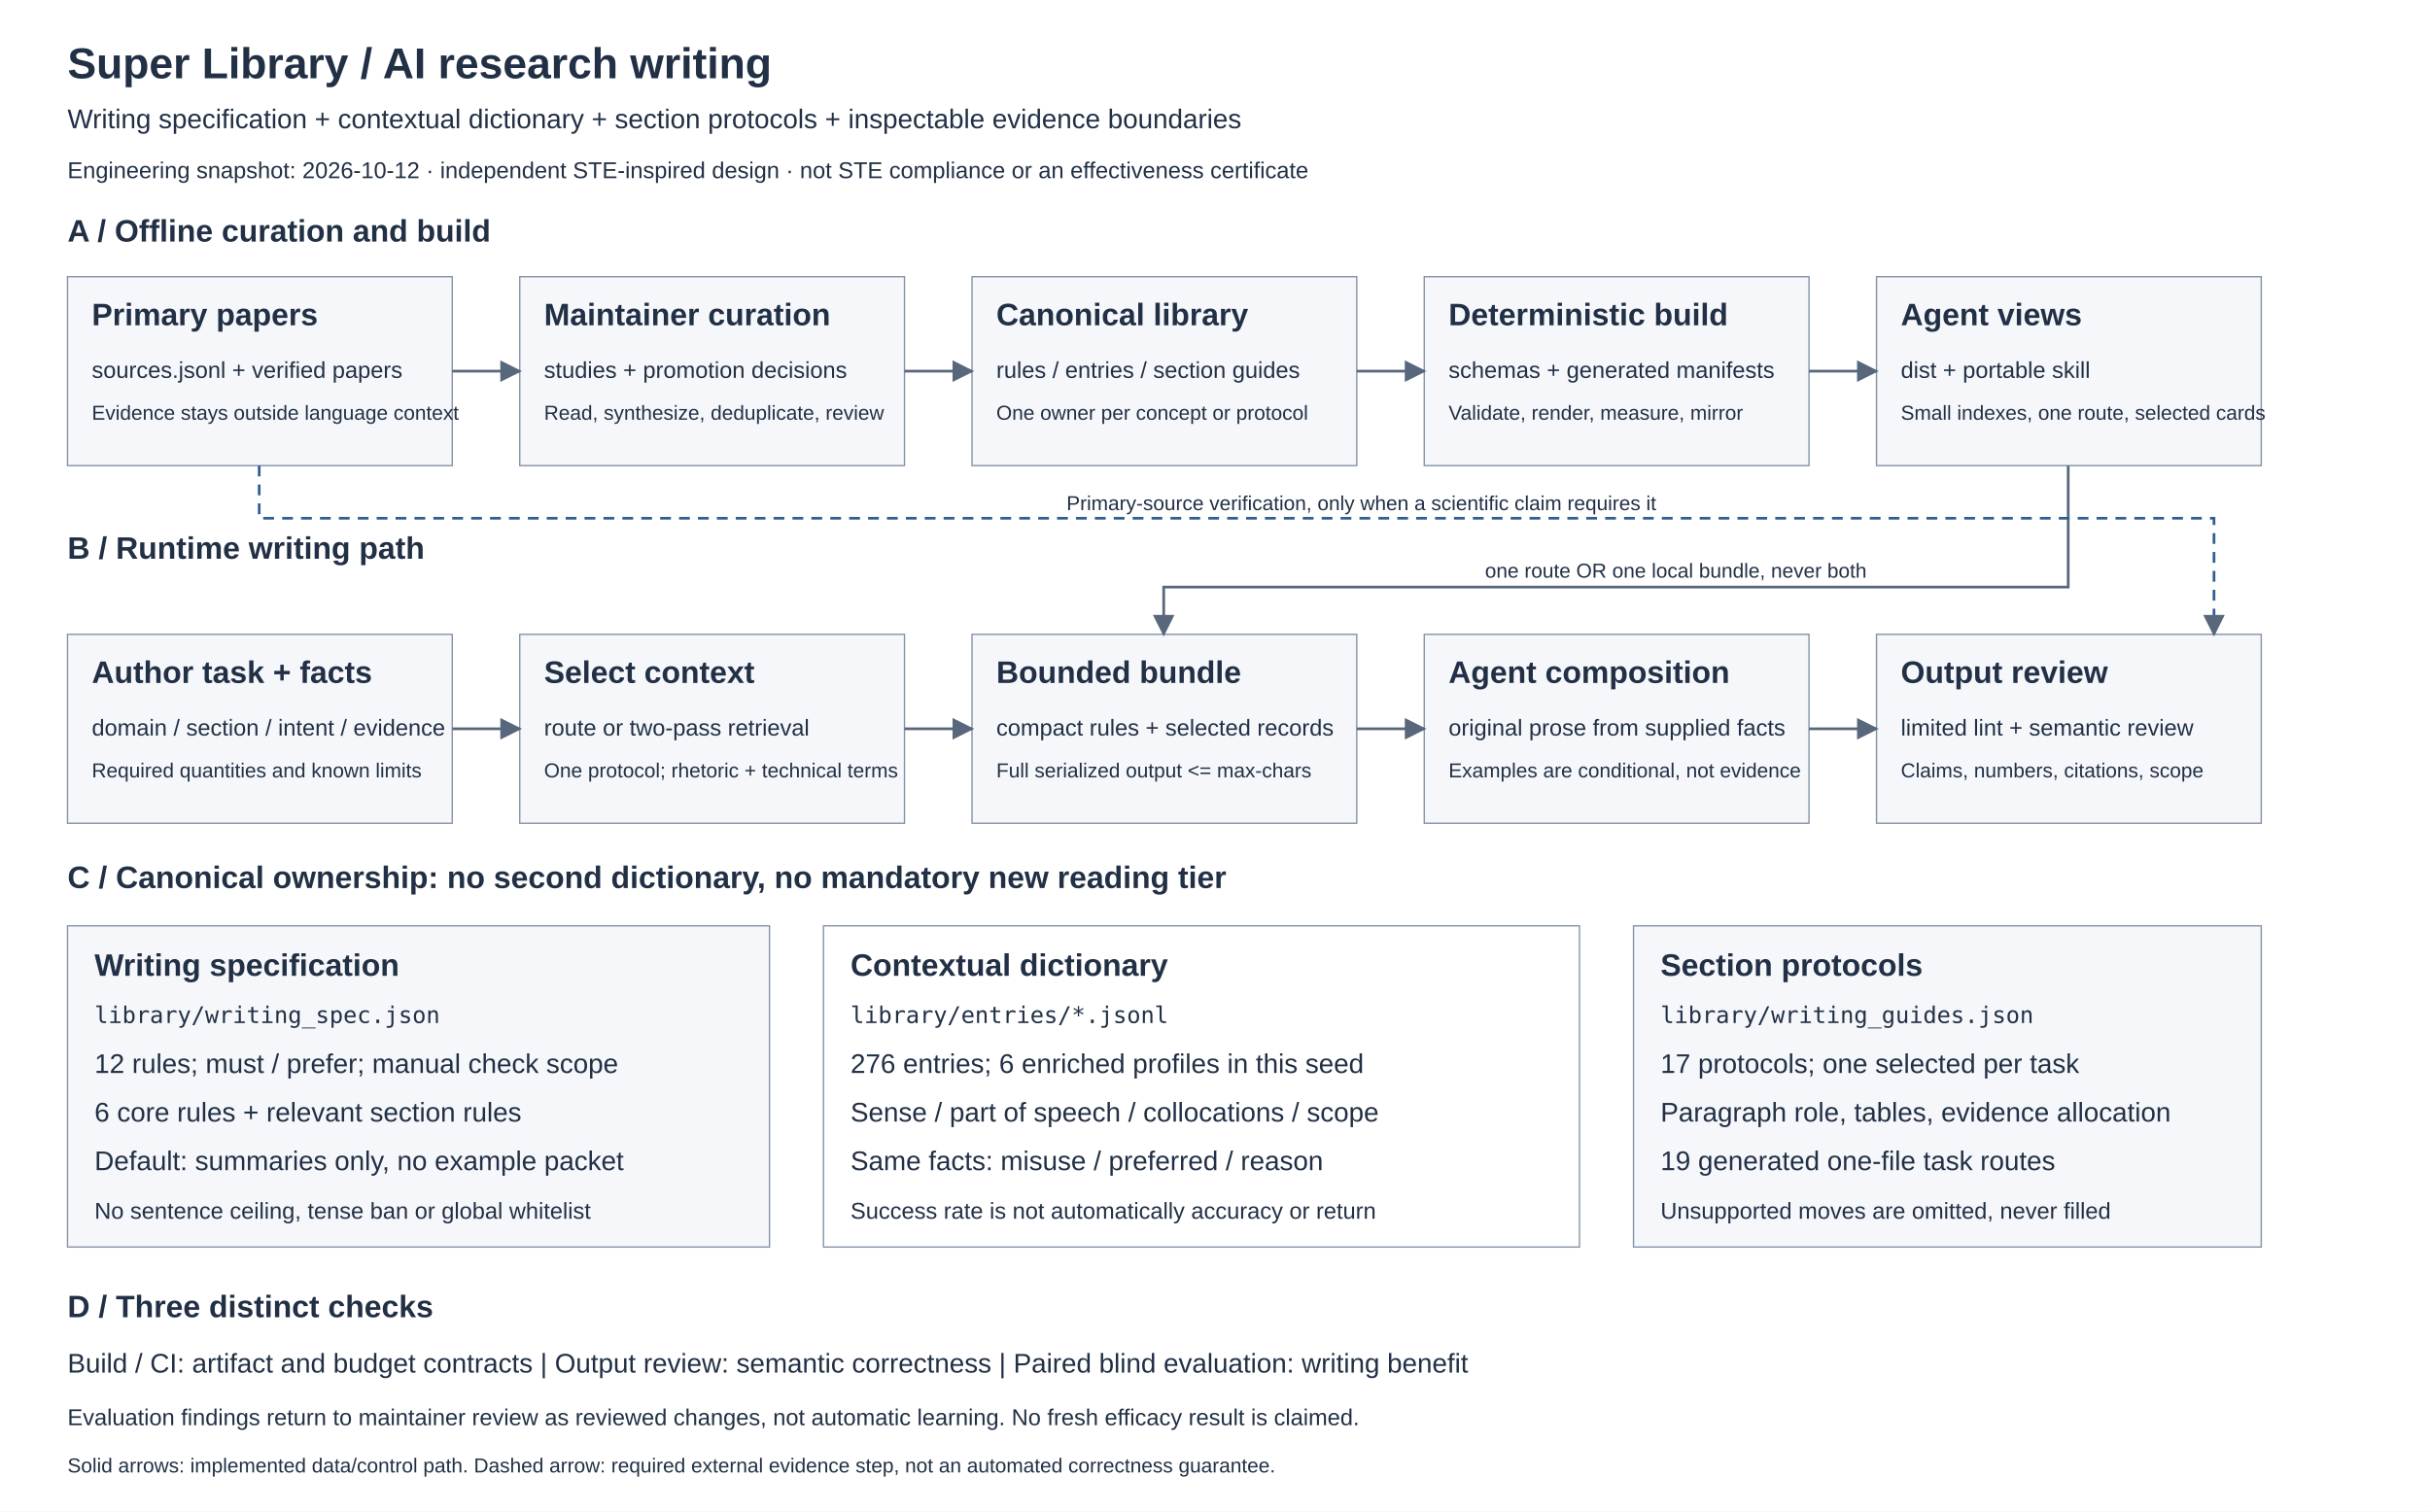
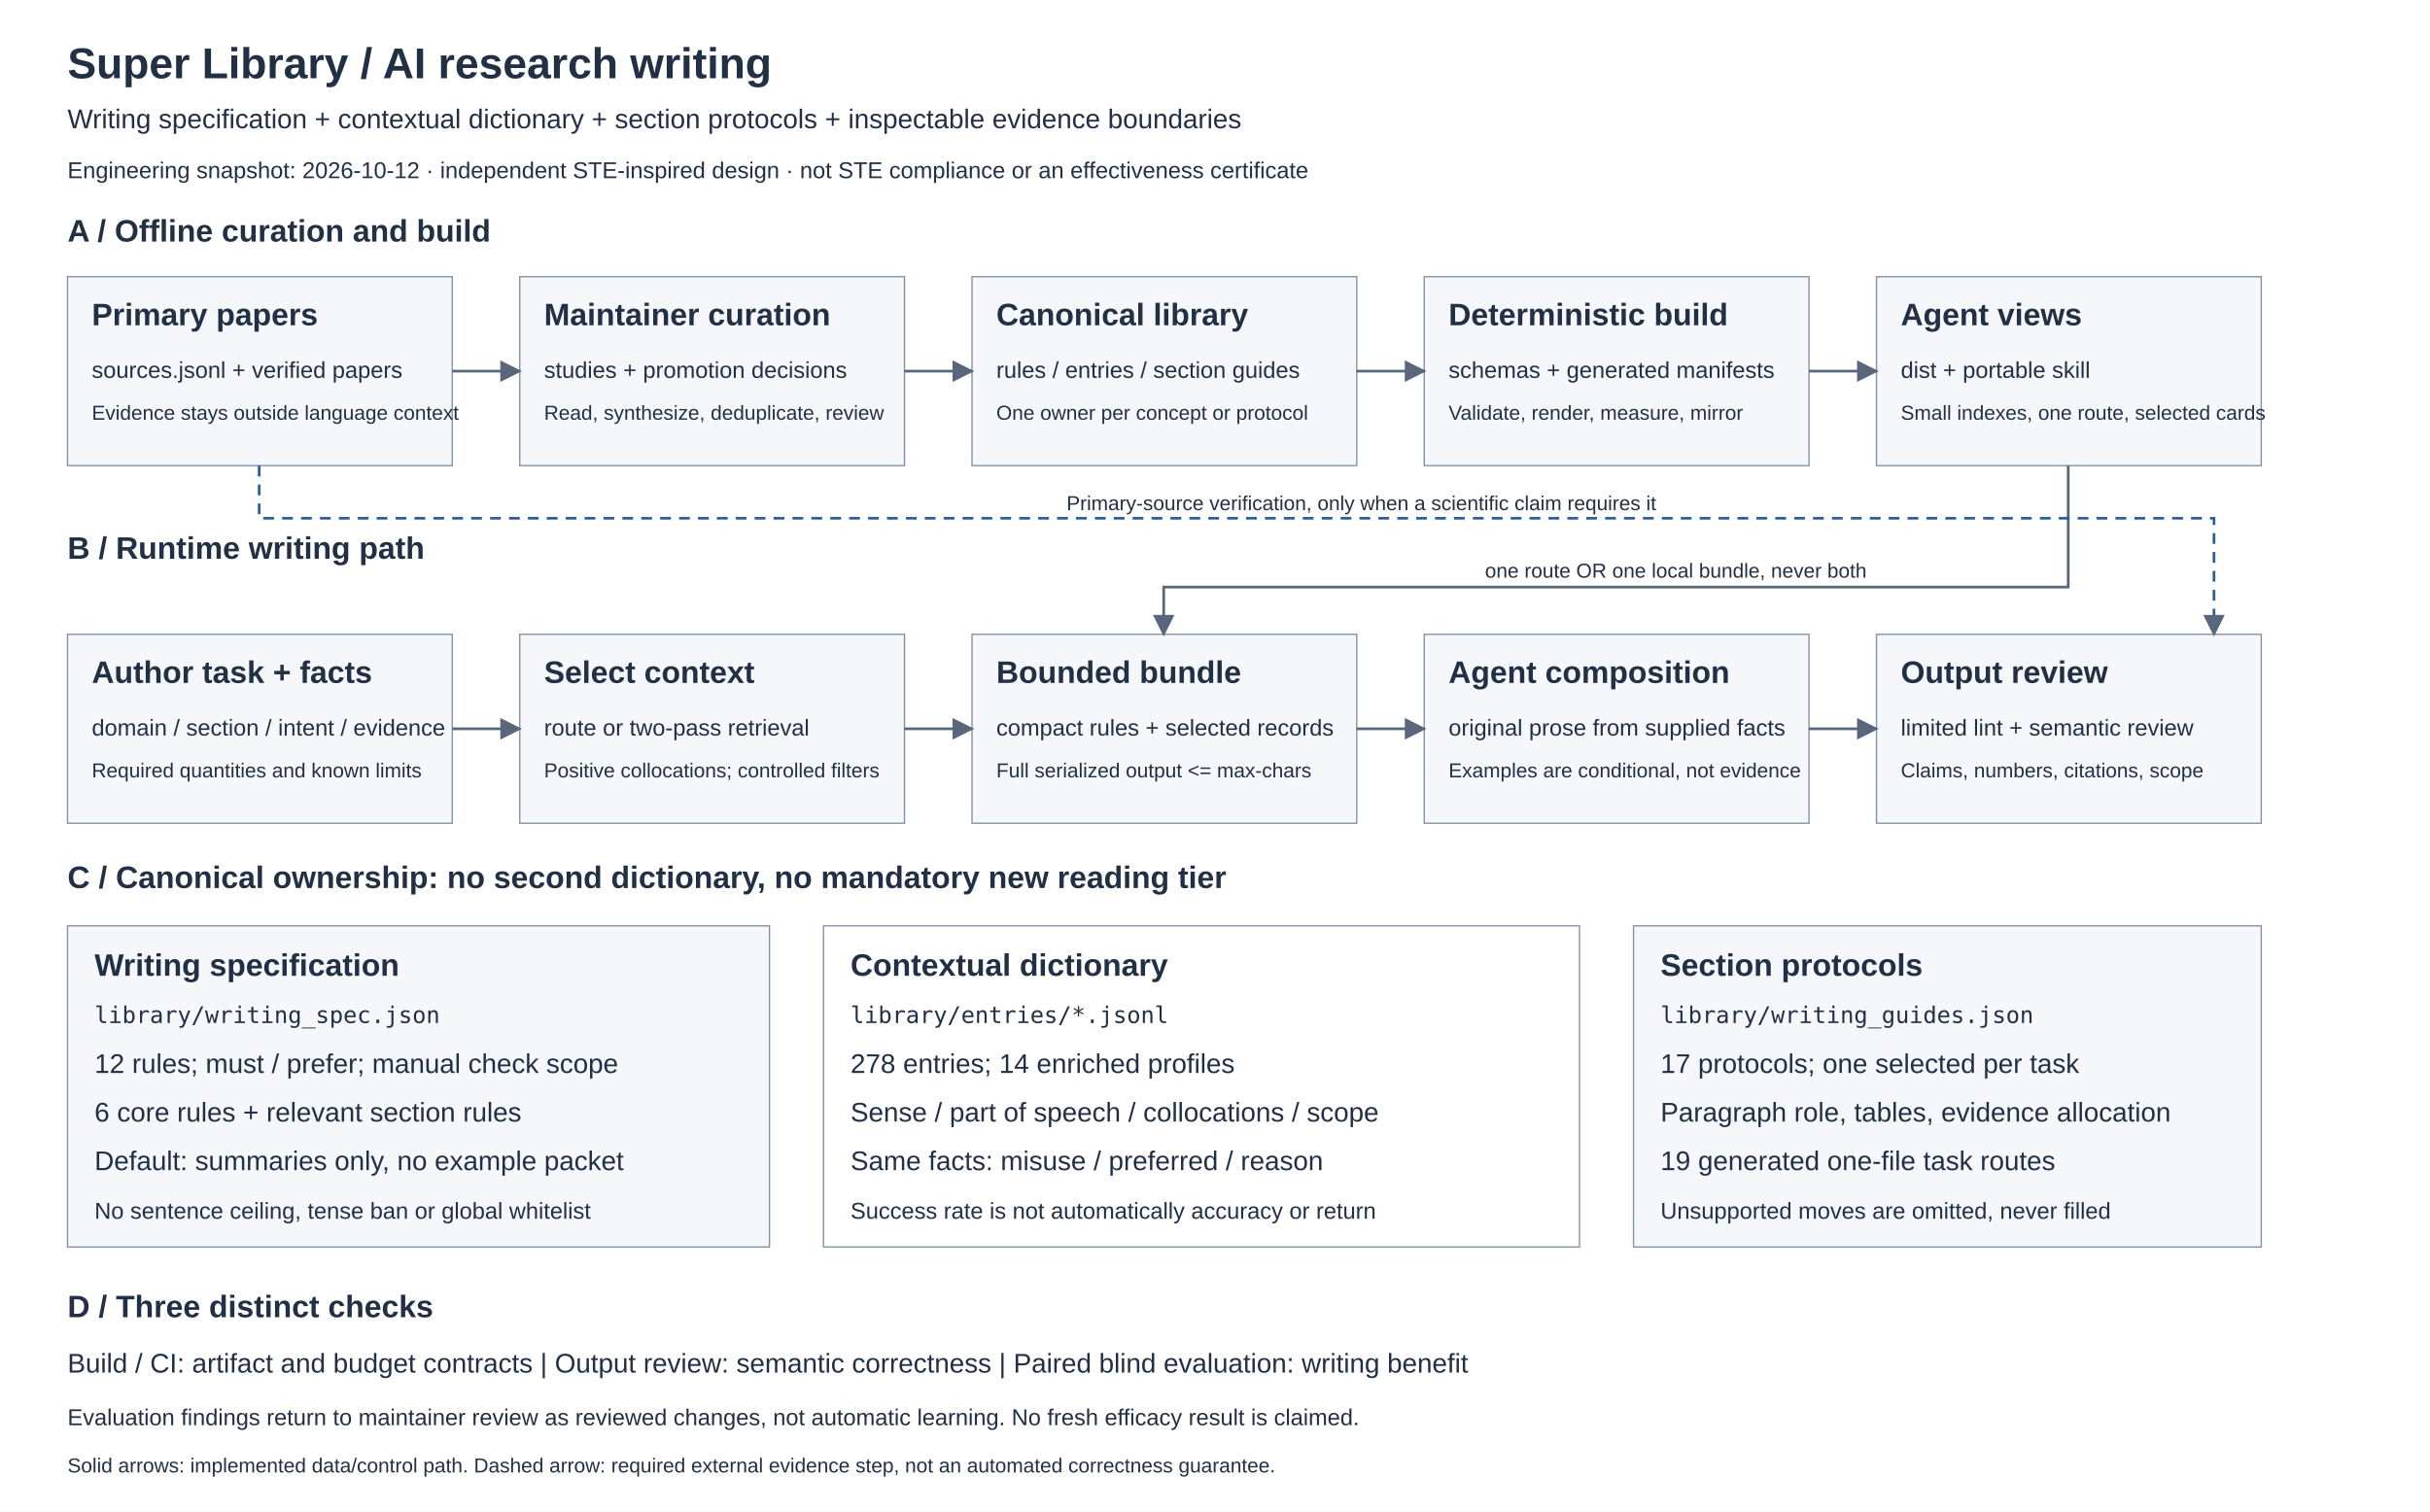
<svg xmlns="http://www.w3.org/2000/svg" width="1800" height="1120" viewBox="0 0 1800 1120" role="img" aria-labelledby="title desc">
  <defs>
    <marker id="arrow" viewBox="0 0 10 10" refX="9" refY="5" markerWidth="8" markerHeight="8" orient="auto">
      <path d="M0 0 L10 5 L0 10z" fill="#58677b" />
    </marker>
  </defs>
  <style>text{font-family:Arial,Helvetica,sans-serif;fill:#223045}.heading{font-size:32px;font-weight:700}.section{font-size:23px;font-weight:700}.node{font-size:23px;font-weight:700}.small{font-size:17px}.tiny{font-size:15px}.body{font-size:20px}.mono{font-family:monospace;font-size:17px}</style>
  <rect width="1800" height="1120" fill="#ffffff" />
  <text x="50" y="58" class="heading">Super Library / AI research writing</text>
  <text x="50" y="95" class="body">Writing specification + contextual dictionary + section protocols + inspectable evidence boundaries</text>
  <text x="50" y="132" class="small">Engineering snapshot: 2026-10-12 · independent STE-inspired design · not STE compliance or an effectiveness certificate</text>
  <text x="50" y="179" class="section">A / Offline curation and build</text>
  <g data-path="library/sources.jsonl">
    <rect x="50" y="205" width="285" height="140" fill="#f5f7fa" stroke="#8492a6" />
    <text x="68" y="241" class="node">Primary papers</text>
    <text x="68" y="280" class="small">sources.jsonl + verified papers</text>
    <text x="68" y="311" class="tiny">Evidence stays outside language context</text>
  </g>
  <g data-path="library/promotion_decisions.jsonl">
    <rect x="385" y="205" width="285" height="140" fill="#f5f7fa" stroke="#8492a6" />
    <text x="403" y="241" class="node">Maintainer curation</text>
    <text x="403" y="280" class="small">studies + promotion decisions</text>
    <text x="403" y="311" class="tiny">Read, synthesize, deduplicate, review</text>
  </g>
  <g data-path="library/writing_spec.json">
    <rect x="720" y="205" width="285" height="140" fill="#f5f7fa" stroke="#8492a6" />
    <text x="738" y="241" class="node">Canonical library</text>
    <text x="738" y="280" class="small">rules / entries / section guides</text>
    <text x="738" y="311" class="tiny">One owner per concept or protocol</text>
  </g>
  <g data-path="scripts/superlib.py">
    <rect x="1055" y="205" width="285" height="140" fill="#f5f7fa" stroke="#8492a6" />
    <text x="1073" y="241" class="node">Deterministic build</text>
    <text x="1073" y="280" class="small">schemas + generated manifests</text>
    <text x="1073" y="311" class="tiny">Validate, render, measure, mirror</text>
  </g>
  <g data-path="dist/agent-index.md">
    <rect x="1390" y="205" width="285" height="140" fill="#f5f7fa" stroke="#8492a6" />
    <text x="1408" y="241" class="node">Agent views</text>
    <text x="1408" y="280" class="small">dist + portable skill</text>
    <text x="1408" y="311" class="tiny">Small indexes, one route, selected cards</text>
  </g>
  <path d="M 335 275 L 385 275" fill="none" stroke="#58677b" stroke-width="2" marker-end="url(#arrow)" />
  <path d="M 670 275 L 720 275" fill="none" stroke="#58677b" stroke-width="2" marker-end="url(#arrow)" />
  <path d="M 1005 275 L 1055 275" fill="none" stroke="#58677b" stroke-width="2" marker-end="url(#arrow)" />
  <path d="M 1340 275 L 1390 275" fill="none" stroke="#58677b" stroke-width="2" marker-end="url(#arrow)" />
  <text x="50" y="414" class="section">B / Runtime writing path</text>
  <g data-path="AGENTS.md">
    <rect x="50" y="470" width="285" height="140" fill="#f5f7fa" stroke="#8492a6" />
    <text x="68" y="506" class="node">Author task + facts</text>
    <text x="68" y="545" class="small">domain / section / intent / evidence</text>
    <text x="68" y="576" class="tiny">Required quantities and known limits</text>
  </g>
-   <g data-path="scripts/superlib.py">
+   <g data-path="scripts/retrieval.py">
    <rect x="385" y="470" width="285" height="140" fill="#f5f7fa" stroke="#8492a6" />
    <text x="403" y="506" class="node">Select context</text>
    <text x="403" y="545" class="small">route or two-pass retrieval</text>
-     <text x="403" y="576" class="tiny">One protocol; rhetoric + technical terms</text>
+     <text x="403" y="576" class="tiny">Positive collocations; controlled filters</text>
  </g>
  <g data-path="scripts/writing_spec.py">
    <rect x="720" y="470" width="285" height="140" fill="#f5f7fa" stroke="#8492a6" />
    <text x="738" y="506" class="node">Bounded bundle</text>
    <text x="738" y="545" class="small">compact rules + selected records</text>
    <text x="738" y="576" class="tiny">Full serialized output &lt;= max-chars</text>
  </g>
  <g data-path="skills/super-library/SKILL.md">
    <rect x="1055" y="470" width="285" height="140" fill="#f5f7fa" stroke="#8492a6" />
    <text x="1073" y="506" class="node">Agent composition</text>
    <text x="1073" y="545" class="small">original prose from supplied facts</text>
    <text x="1073" y="576" class="tiny">Examples are conditional, not evidence</text>
  </g>
  <g data-path="scripts/superlib.py">
    <rect x="1390" y="470" width="285" height="140" fill="#f5f7fa" stroke="#8492a6" />
    <text x="1408" y="506" class="node">Output review</text>
    <text x="1408" y="545" class="small">limited lint + semantic review</text>
    <text x="1408" y="576" class="tiny">Claims, numbers, citations, scope</text>
  </g>
  <path d="M 335 540 L 385 540" fill="none" stroke="#58677b" stroke-width="2" marker-end="url(#arrow)" />
  <path d="M 670 540 L 720 540" fill="none" stroke="#58677b" stroke-width="2" marker-end="url(#arrow)" />
  <path d="M 1005 540 L 1055 540" fill="none" stroke="#58677b" stroke-width="2" marker-end="url(#arrow)" />
  <path d="M 1340 540 L 1390 540" fill="none" stroke="#58677b" stroke-width="2" marker-end="url(#arrow)" />
  <path d="M1532 345 V435 H862 V470" fill="none" stroke="#58677b" stroke-width="2" marker-end="url(#arrow)" />
  <text x="1100" y="428" class="tiny">one route OR one local bundle, never both</text>
  <path d="M192 345 V384 H1640 V470" fill="none" stroke="#315f94" stroke-width="2" stroke-dasharray="8 6" marker-end="url(#arrow)" />
  <text x="790" y="378" class="tiny">Primary-source verification, only when a scientific claim requires it</text>
  <text x="50" y="658" class="section">C / Canonical ownership: no second dictionary, no mandatory new reading tier</text>
  <rect x="50" y="686" width="520" height="238" fill="#f5f7fa" stroke="#8492a6" />
  <text x="70" y="723" class="node">Writing specification</text>
  <text x="70" y="758" class="mono">library/writing_spec.json</text>
  <text x="70" y="795" class="body">12 rules; must / prefer; manual check scope</text>
  <text x="70" y="831" class="body">6 core rules + relevant section rules</text>
  <text x="70" y="867" class="body">Default: summaries only, no example packet</text>
  <text x="70" y="903" class="small">No sentence ceiling, tense ban or global whitelist</text>
  <rect x="610" y="686" width="560" height="238" fill="#ffffff" stroke="#8492a6" />
  <text x="630" y="723" class="node">Contextual dictionary</text>
  <text x="630" y="758" class="mono">library/entries/*.jsonl</text>
-   <text x="630" y="795" class="body">276 entries; 6 enriched profiles in this seed</text>
+   <text x="630" y="795" class="body">278 entries; 14 enriched profiles</text>
  <text x="630" y="831" class="body">Sense / part of speech / collocations / scope</text>
  <text x="630" y="867" class="body">Same facts: misuse / preferred / reason</text>
  <text x="630" y="903" class="small">Success rate is not automatically accuracy or return</text>
  <rect x="1210" y="686" width="465" height="238" fill="#f5f7fa" stroke="#8492a6" />
  <text x="1230" y="723" class="node">Section protocols</text>
  <text x="1230" y="758" class="mono">library/writing_guides.json</text>
  <text x="1230" y="795" class="body">17 protocols; one selected per task</text>
  <text x="1230" y="831" class="body">Paragraph role, tables, evidence allocation</text>
  <text x="1230" y="867" class="body">19 generated one-file task routes</text>
  <text x="1230" y="903" class="small">Unsupported moves are omitted, never filled</text>
  <text x="50" y="976" class="section">D / Three distinct checks</text>
  <text x="50" y="1017" class="body">Build / CI: artifact and budget contracts   |   Output review: semantic correctness   |   Paired blind evaluation: writing benefit</text>
  <text x="50" y="1056" class="small">Evaluation findings return to maintainer review as reviewed changes, not automatic learning. No fresh efficacy result is claimed.</text>
  <text x="50" y="1091" class="tiny">Solid arrows: implemented data/control path. Dashed arrow: required external evidence step, not an automated correctness guarantee.</text>
</svg>
